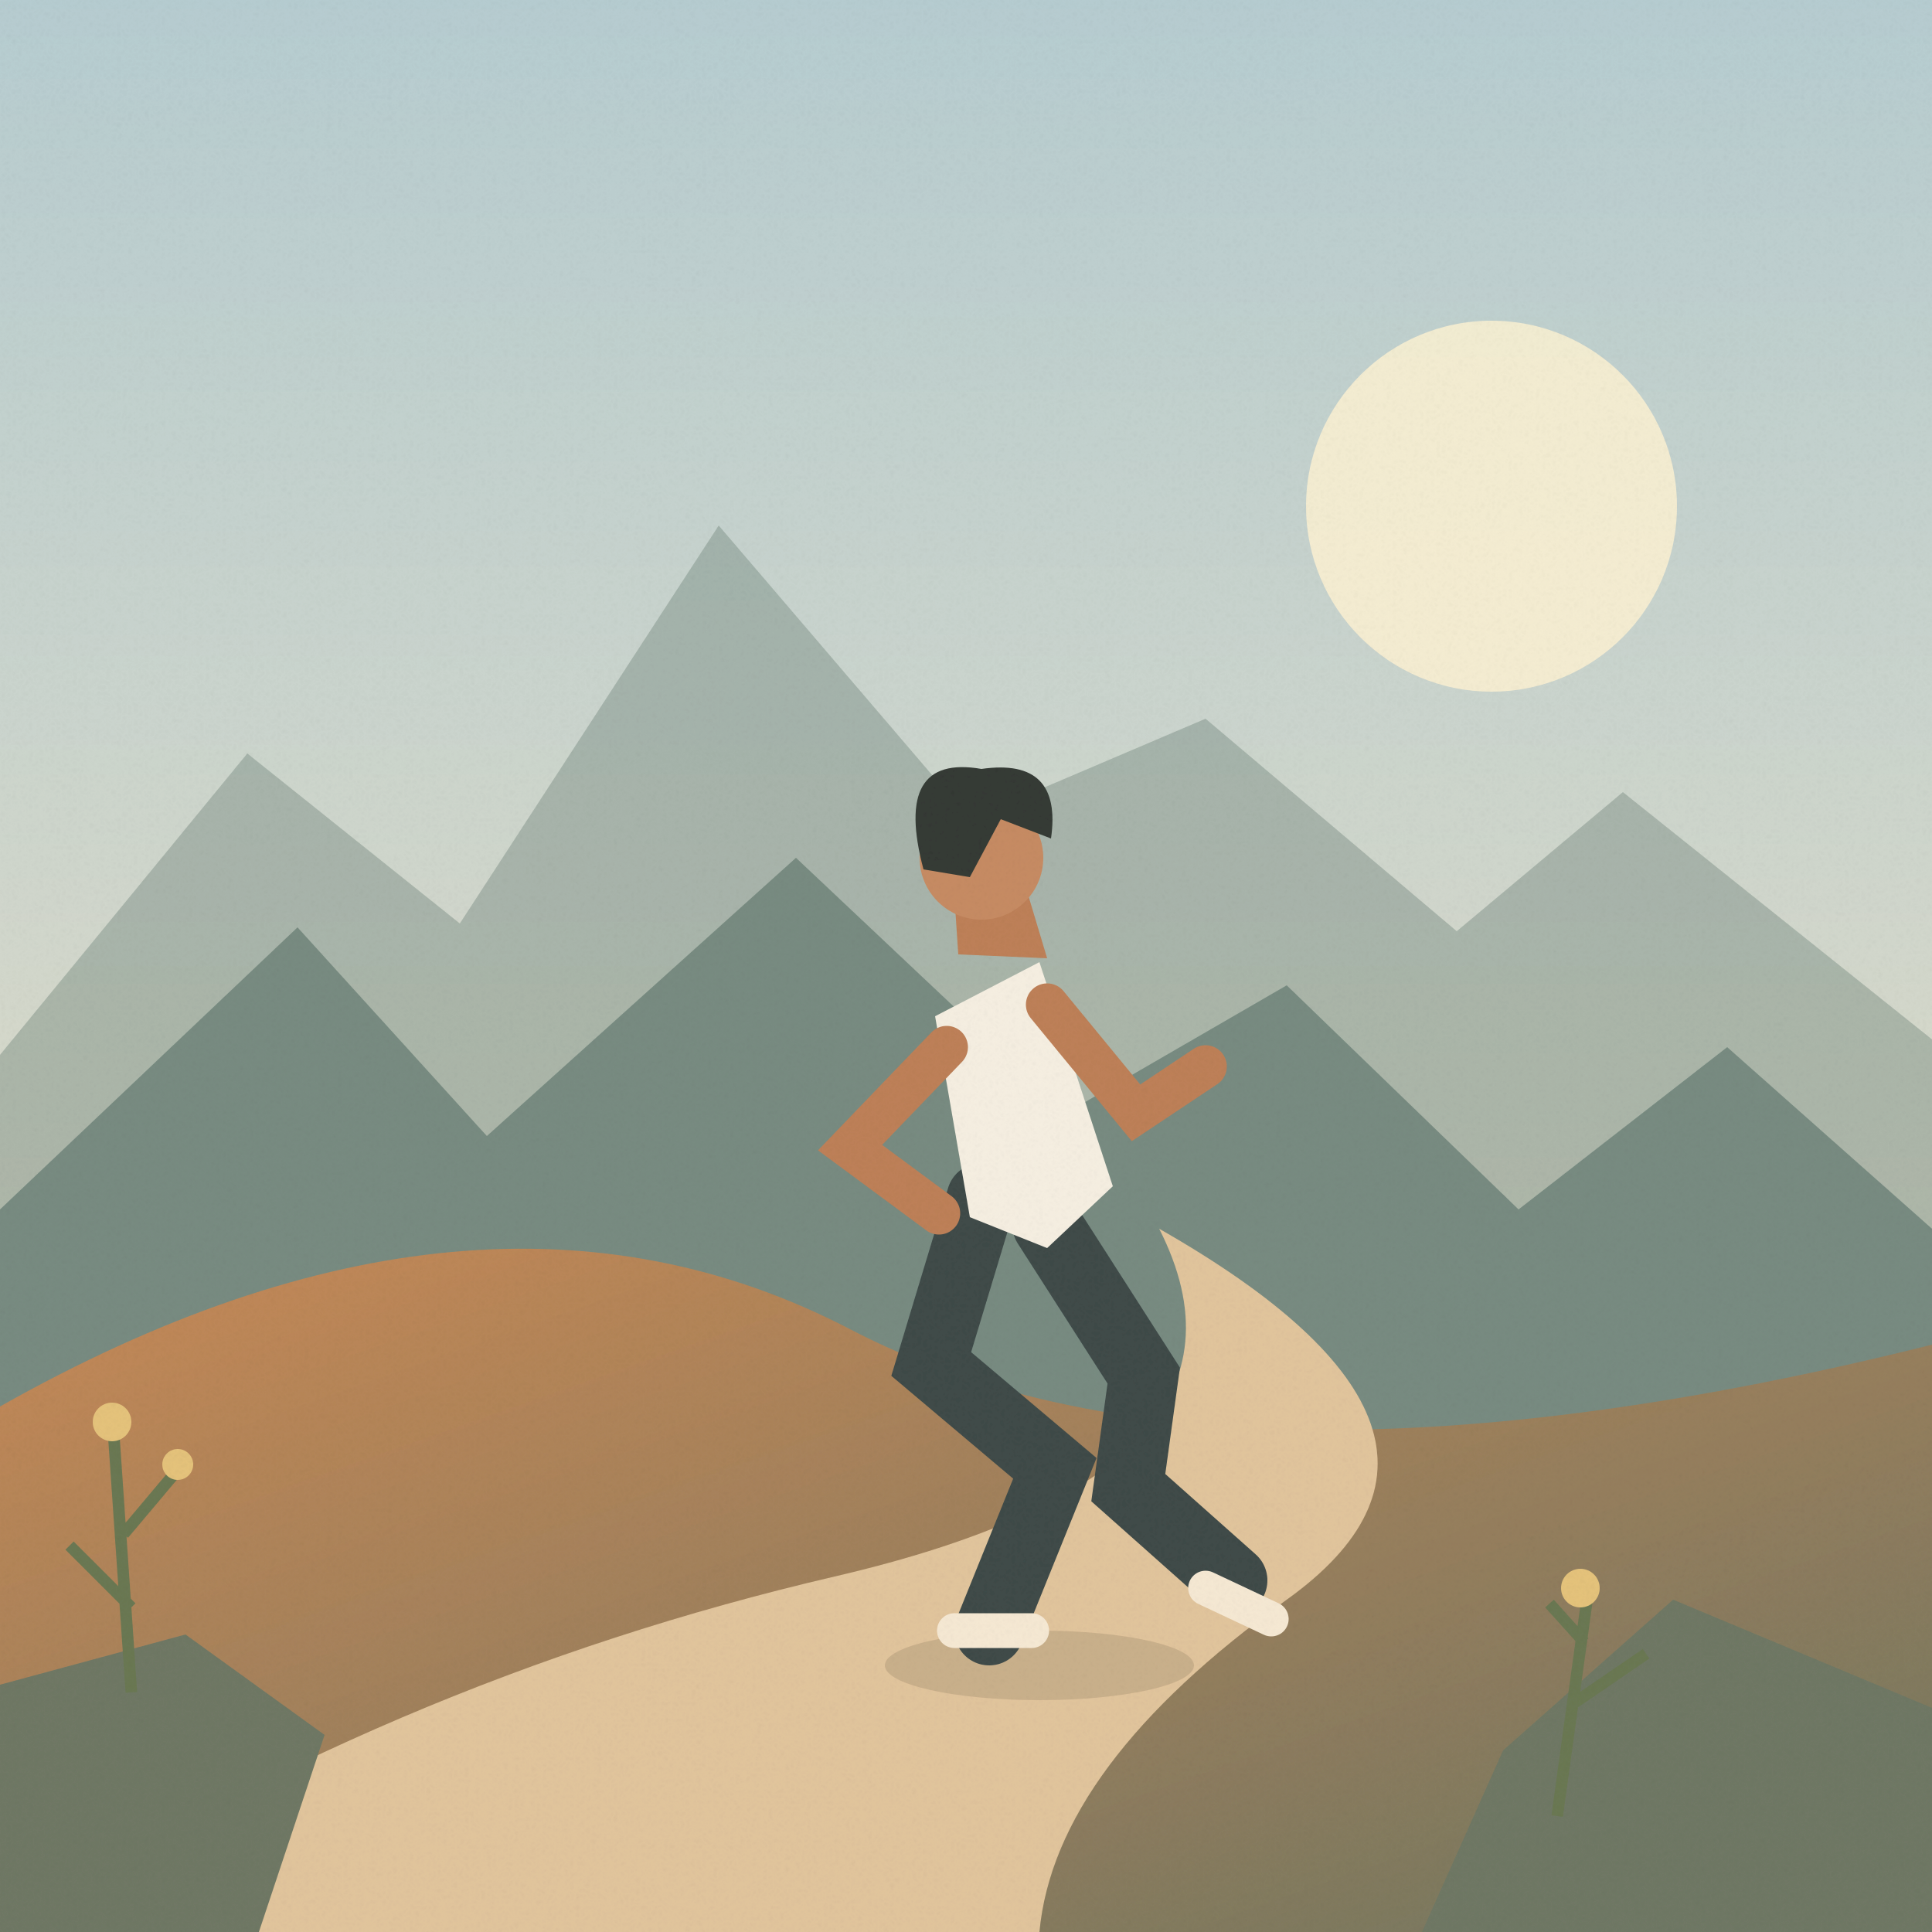
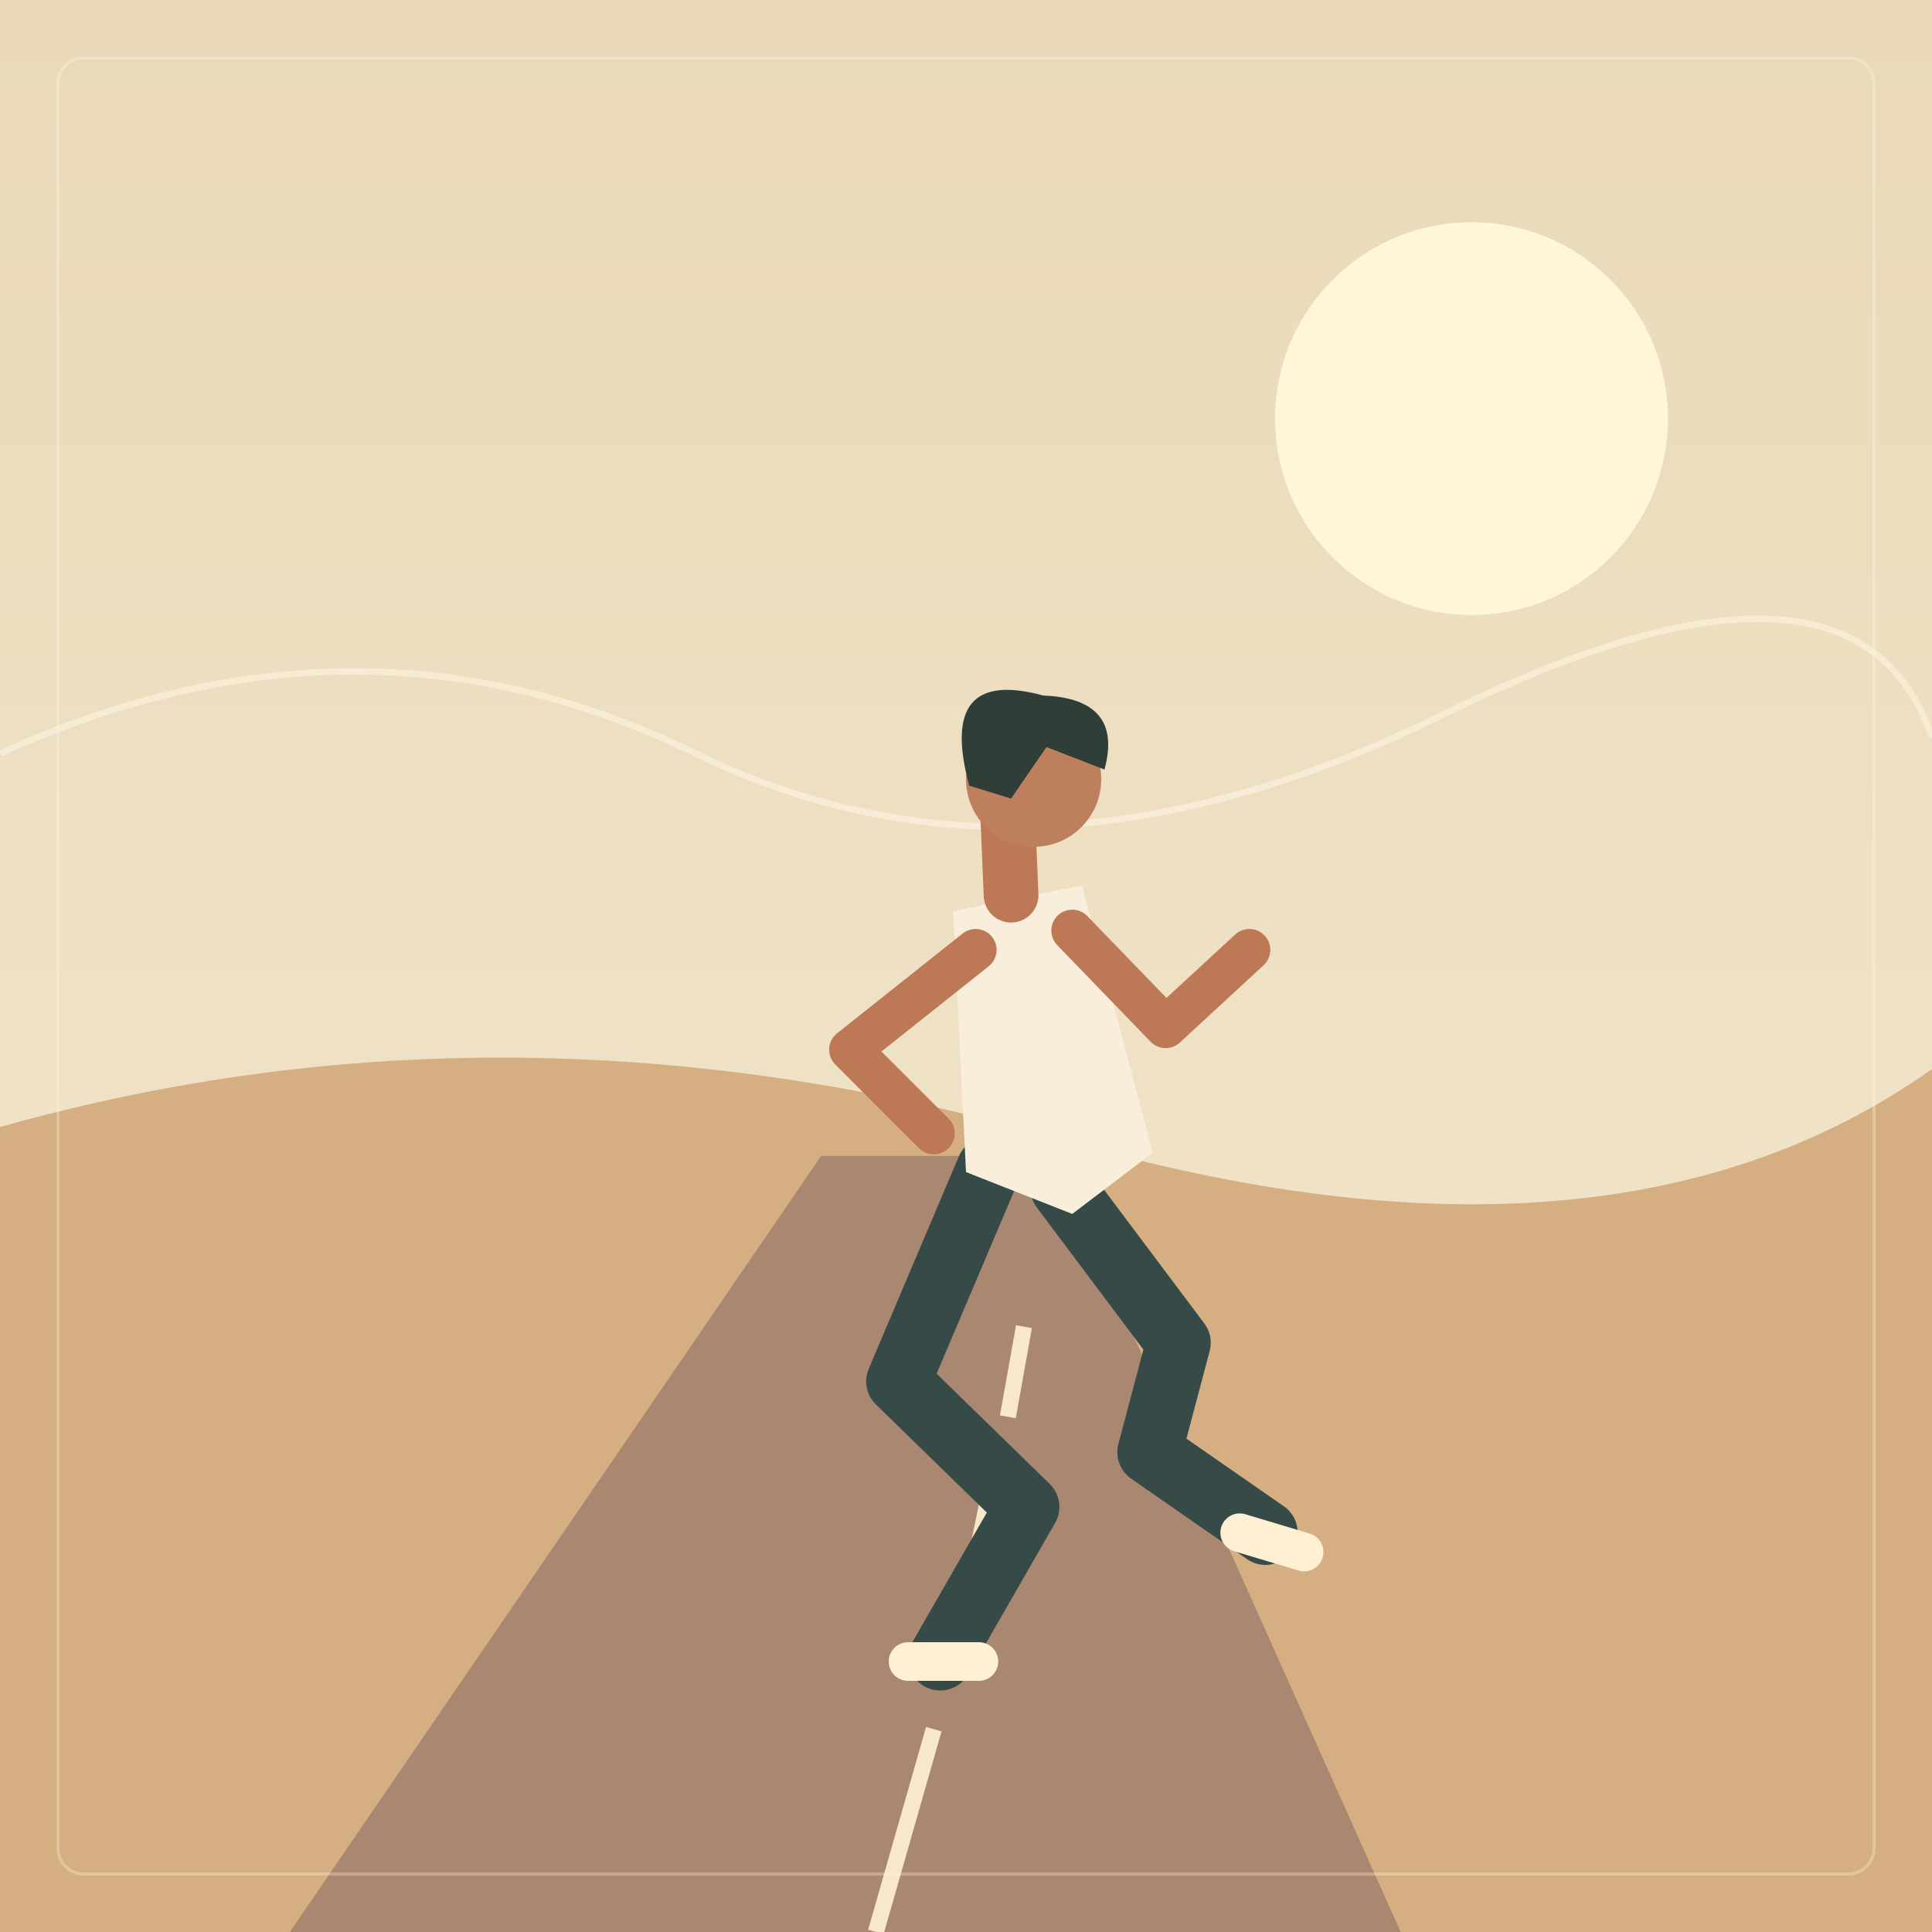
- <svg xmlns="http://www.w3.org/2000/svg" viewBox="0 0 500 500">
+ <svg xmlns="http://www.w3.org/2000/svg" viewBox="0 0 600 600">
  <defs>
-     <linearGradient id="sky" x2="0" y2="1">
-       <stop stop-color="#b6ccd0" />
-       <stop offset="1" stop-color="#eee2c7" />
+     <linearGradient id="sky" x1="0" y1="0" x2="0" y2="1">
+       <stop stop-color="#e9d9b9" />
+       <stop offset="1" stop-color="#f4e8cf" />
    </linearGradient>
-     <linearGradient id="land" x2="1" y2="1">
-       <stop stop-color="#c78957" />
-       <stop offset="1" stop-color="#727761" />
-     </linearGradient>
-     <filter id="grain">
-       <feTurbulence baseFrequency=".7" numOctaves="3" stitchTiles="stitch" />
-       <feColorMatrix type="saturate" values="0" />
-       <feComponentTransfer>
-         <feFuncA type="linear" slope=".09" />
-       </feComponentTransfer>
-       <feBlend in="SourceGraphic" mode="multiply" />
-     </filter>
  </defs>
-   <g filter="url(#grain)">
-     <path fill="url(#sky)" d="M0 0h500v500H0z" />
-     <circle cx="386" cy="131" r="48" fill="#fff2d2" opacity=".8" />
-     <path d="M0 273L64 195l55 44 67-103 65 76 61-26 65 55 43-36 80 64v231H0z" fill="#788b81" opacity=".45" />
-     <path d="M0 313l77-73 49 54 80-72 70 66 57-33 60 58 54-42 53 47v182H0z" fill="#788b81" />
-     <path d="M0 364q124-70 220-20t280 4v152H0z" fill="url(#land)" />
-     <path d="M0 500q100-65 216-92t84-90q93 53 33 96t-64 86" fill="#e1c49c" />
-     <path d="M0 436l48-13 36 26-17 51H0zm389 17 44-39 67 28v58H368z" fill="#6f7865" />
-     <ellipse cx="269" cy="431" rx="40" ry="9" fill="#463b29" opacity=".15" />
-     <path d="M254 310l-13 43 32 27-17 42m15-105 25 39-4 29 27 24" fill="none" stroke="#3f4b4a" stroke-width="18" stroke-linecap="round" />
-     <path d="M251 315l-9-52 27-14 19 58-17 16z" fill="#f5eee1" />
-     <path d="M245 271l-25 26 23 17m28-54 23 28 18-12" fill="none" stroke="#bd8058" stroke-width="11" stroke-linecap="round" />
-     <path d="M248 247l-1-15 18-4 6 20" fill="#bd8058" />
-     <circle cx="254" cy="222" r="16" fill="#c68b63" />
-     <path d="M239 225q-8-30 15-26 21-3 18 18l-13-5-8 15z" fill="#343b35" />
-     <path d="M247 422l20 0m45-11 17 8" stroke="#f5e8d3" stroke-width="9" stroke-linecap="round" />
-     <g stroke="#6b7853" stroke-width="3" fill="none">
-       <path d="M34 438l-5-73m5 51-16-16m14-3 16-19M403 470l8-58m-4 29 19-13m-16-3-9-10" />
-     </g>
-     <g fill="#e4c27b">
-       <circle cx="29" cy="368" r="5" />
-       <circle cx="46" cy="379" r="4" />
-       <circle cx="409" cy="411" r="5" />
-     </g>
+   <path fill="url(#sky)" d="M0 0h600v600H0z" />
+   <circle cx="457" cy="130" r="61" fill="#fff5d9" />
+   <path d="M0 234q112-51 216 0t232-12 152 7" fill="none" stroke="#fff9e7" stroke-width="2" opacity=".5" />
+   <path d="M0 350Q160 305 330 354T600 332V600H0" fill="#d5ae82" />
+   <path d="M90 600L255 359H327L435 600" fill="#aa8771" />
+   <path d="M272 600L290 537M299 504L307 465M313 440L318 412" stroke="#f7e7cb" stroke-width="5" />
+   <g stroke-linecap="round" stroke-linejoin="round">
+     <path d="M307 363l-28 66 40 39-27 47m38-146 36 48-9 34 36 25" fill="none" stroke="#364a48" stroke-width="20" />
+     <path d="M300 364l-4-81 40-8 22 83-25 19z" fill="#f9eedc" />
+     <path d="M303 295l-39 31 26 26m43-63 29 30 26-24" fill="none" stroke="#bd7956" stroke-width="13" />
+     <path d="M314 278l-1-24" stroke="#bd7956" stroke-width="17" />
+     <circle cx="321" cy="242" r="21" fill="#be805c" />
+     <path d="M301 244q-10-37 23-28 25 1 19 23l-18-7-11 16" fill="#303e38" />
+     <path d="M282 516h22m81-40 20 6" stroke="#fff0d4" stroke-width="12" />
  </g>
+   <rect x="18" y="18" width="564" height="564" rx="8" fill="none" stroke="#fff7e3" opacity=".3" />
</svg>
